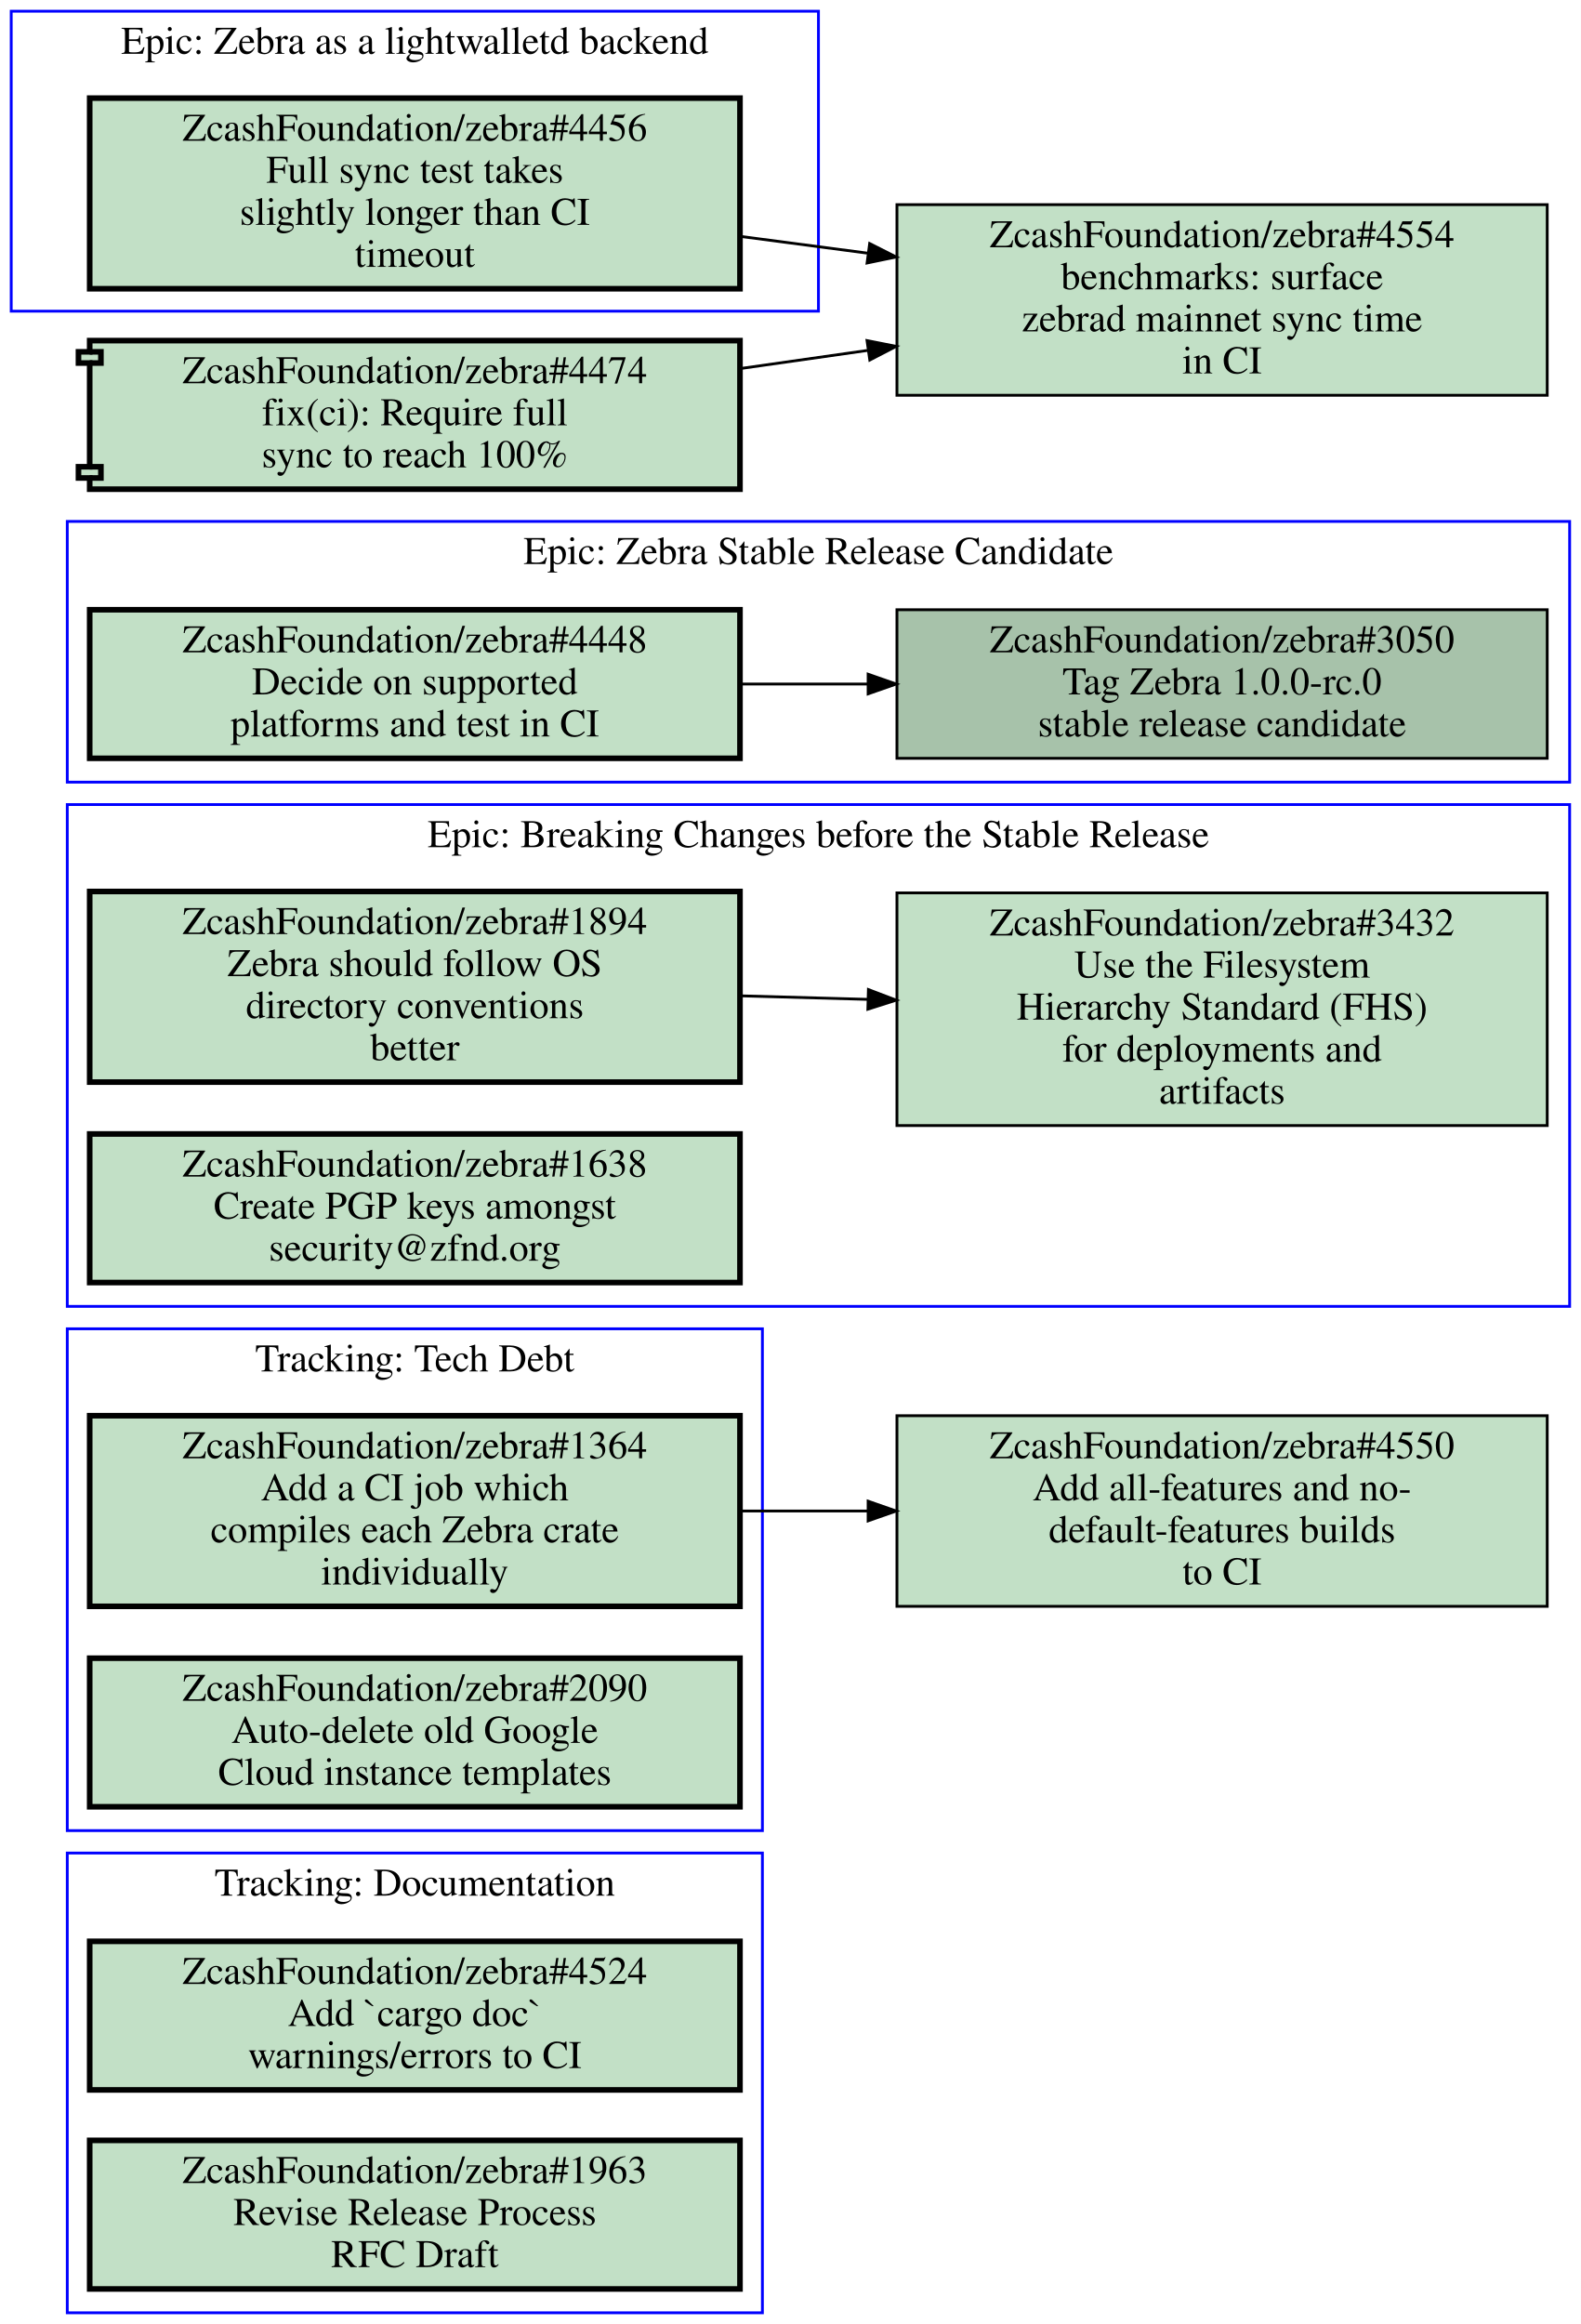
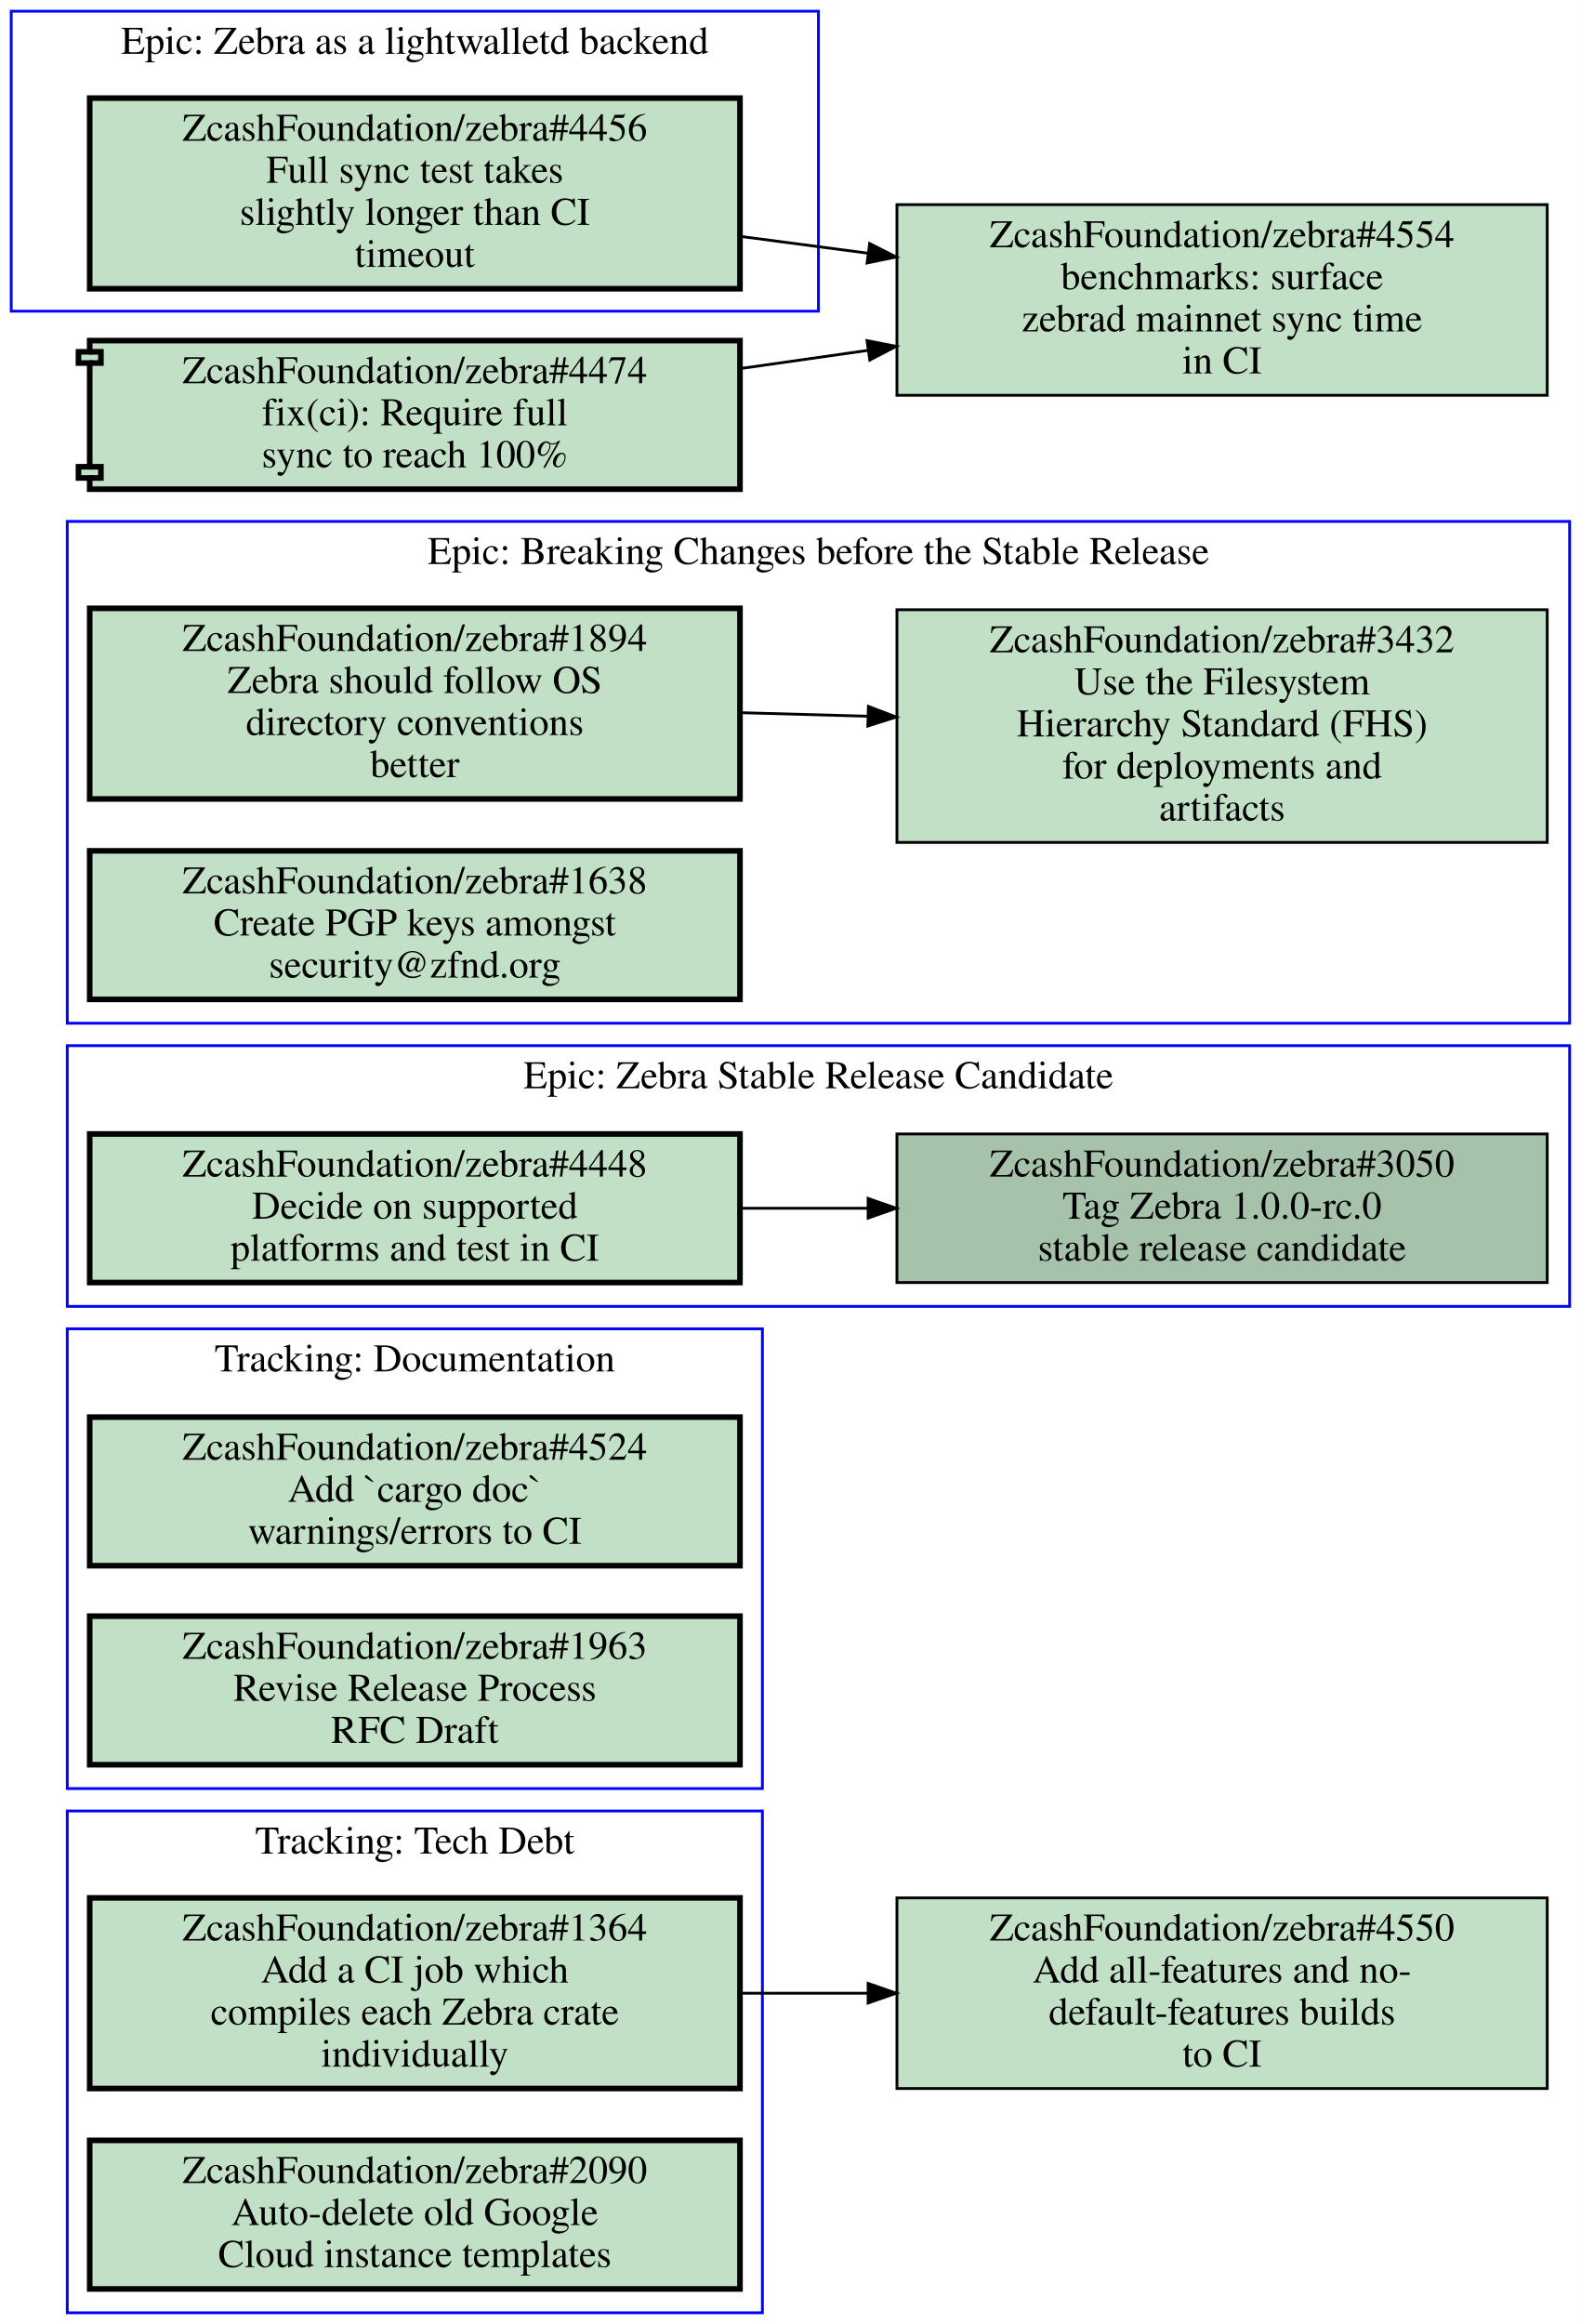
<svg xmlns="http://www.w3.org/2000/svg" xmlns:xlink="http://www.w3.org/1999/xlink" width="564pt" height="829pt" viewBox="0.00 0.00 564.00 829.00">
  <g id="graph0" class="graph" transform="scale(1 1) rotate(0) translate(4 825)">
    <polygon fill="#ffffff" stroke="transparent" points="-4,4 -4,-825 560,-825 560,4 -4,4" />
    <g id="clust1" class="cluster">
-       <polygon fill="none" stroke="#0000ff" points="20,-546 20,-639 556,-639 556,-546 20,-546" />
-       <text text-anchor="middle" x="288" y="-623.8" font-family="Times,serif" font-size="14.00" fill="#000000">Epic: Zebra Stable Release Candidate</text>
+       <polygon fill="none" stroke="#0000ff" points="20,-359 20,-452 556,-452 556,-359 20,-359" />
+       <text text-anchor="middle" x="288" y="-436.8" font-family="Times,serif" font-size="14.00" fill="#000000">Epic: Zebra Stable Release Candidate</text>
    </g>
    <g id="clust2" class="cluster">
-       <polygon fill="none" stroke="#0000ff" points="20,-359 20,-538 556,-538 556,-359 20,-359" />
-       <text text-anchor="middle" x="288" y="-522.8" font-family="Times,serif" font-size="14.00" fill="#000000">Epic: Breaking Changes before the Stable Release</text>
+       <polygon fill="none" stroke="#0000ff" points="20,-460 20,-639 556,-639 556,-460 20,-460" />
+       <text text-anchor="middle" x="288" y="-623.8" font-family="Times,serif" font-size="14.00" fill="#000000">Epic: Breaking Changes before the Stable Release</text>
    </g>
    <g id="clust3" class="cluster">
-       <polygon fill="none" stroke="#0000ff" points="20,0 20,-164 268,-164 268,0 20,0" />
-       <text text-anchor="middle" x="144" y="-148.8" font-family="Times,serif" font-size="14.00" fill="#000000">Tracking: Documentation</text>
-     </g>
-     <g id="clust4" class="cluster">
      <polygon fill="none" stroke="#0000ff" points="0,-714 0,-821 288,-821 288,-714 0,-714" />
      <text text-anchor="middle" x="144" y="-805.8" font-family="Times,serif" font-size="14.00" fill="#000000">Epic: Zebra as a lightwalletd backend</text>
    </g>
+     <g id="clust4" class="cluster">
+       <polygon fill="none" stroke="#0000ff" points="20,0 20,-179 268,-179 268,0 20,0" />
+       <text text-anchor="middle" x="144" y="-163.8" font-family="Times,serif" font-size="14.00" fill="#000000">Tracking: Tech Debt</text>
+     </g>
    <g id="clust5" class="cluster">
-       <polygon fill="none" stroke="#0000ff" points="20,-172 20,-351 268,-351 268,-172 20,-172" />
-       <text text-anchor="middle" x="144" y="-335.8" font-family="Times,serif" font-size="14.00" fill="#000000">Tracking: Tech Debt</text>
+       <polygon fill="none" stroke="#0000ff" points="20,-187 20,-351 268,-351 268,-187 20,-187" />
+       <text text-anchor="middle" x="144" y="-335.8" font-family="Times,serif" font-size="14.00" fill="#000000">Tracking: Documentation</text>
    </g>
    <g id="node1" class="node open">
      <g id="a_node1">
        <a xlink:href="https://github.com/ZcashFoundation/zebra/issues/3050" xlink:title="ZcashFoundation/zebra#3050&#10;Tag Zebra 1.0.0-rc.0&#10;stable release candidate" target="_blank">
-           <polygon fill="#a7c2aa" stroke="#000000" points="548,-607.5 316,-607.5 316,-554.5 548,-554.5 548,-607.5" />
-           <text text-anchor="middle" x="432" y="-592.3" font-family="Times,serif" font-size="14.00" fill="#000000">ZcashFoundation/zebra#3050</text>
-           <text text-anchor="middle" x="432" y="-577.3" font-family="Times,serif" font-size="14.00" fill="#000000">Tag Zebra 1.0.0-rc.0</text>
-           <text text-anchor="middle" x="432" y="-562.3" font-family="Times,serif" font-size="14.00" fill="#000000">stable release candidate</text>
+           <polygon fill="#a7c2aa" stroke="#000000" points="548,-420.5 316,-420.5 316,-367.5 548,-367.5 548,-420.5" />
+           <text text-anchor="middle" x="432" y="-405.3" font-family="Times,serif" font-size="14.00" fill="#000000">ZcashFoundation/zebra#3050</text>
+           <text text-anchor="middle" x="432" y="-390.3" font-family="Times,serif" font-size="14.00" fill="#000000">Tag Zebra 1.0.0-rc.0</text>
+           <text text-anchor="middle" x="432" y="-375.3" font-family="Times,serif" font-size="14.00" fill="#000000">stable release candidate</text>
        </a>
      </g>
    </g>
    <g id="node2" class="node open">
      <g id="a_node2">
        <a xlink:href="https://github.com/ZcashFoundation/zebra/issues/4448" xlink:title="ZcashFoundation/zebra#4448&#10;Decide on supported&#10;platforms and test in CI" target="_blank">
-           <polygon fill="#c2e0c6" stroke="#000000" stroke-width="2" points="260,-607.5 28,-607.5 28,-554.5 260,-554.5 260,-607.5" />
-           <text text-anchor="middle" x="144" y="-592.3" font-family="Times,serif" font-size="14.00" fill="#000000">ZcashFoundation/zebra#4448</text>
-           <text text-anchor="middle" x="144" y="-577.3" font-family="Times,serif" font-size="14.00" fill="#000000">Decide on supported</text>
-           <text text-anchor="middle" x="144" y="-562.3" font-family="Times,serif" font-size="14.00" fill="#000000">platforms and test in CI</text>
+           <polygon fill="#c2e0c6" stroke="#000000" stroke-width="2" points="260,-420.5 28,-420.5 28,-367.5 260,-367.5 260,-420.5" />
+           <text text-anchor="middle" x="144" y="-405.3" font-family="Times,serif" font-size="14.00" fill="#000000">ZcashFoundation/zebra#4448</text>
+           <text text-anchor="middle" x="144" y="-390.3" font-family="Times,serif" font-size="14.00" fill="#000000">Decide on supported</text>
+           <text text-anchor="middle" x="144" y="-375.3" font-family="Times,serif" font-size="14.00" fill="#000000">platforms and test in CI</text>
        </a>
      </g>
    </g>
    <g id="edge1" class="edge">
-       <path fill="none" stroke="#000000" d="M260.31,-581C275.15,-581 290.4,-581 305.39,-581" />
-       <polygon fill="#000000" stroke="#000000" points="305.72,-584.5 315.72,-581 305.72,-577.5 305.72,-584.5" />
+       <path fill="none" stroke="#000000" d="M260.31,-394C275.15,-394 290.4,-394 305.39,-394" />
+       <polygon fill="#000000" stroke="#000000" points="305.72,-397.5 315.72,-394 305.72,-390.5 305.72,-397.5" />
    </g>
    <g id="node3" class="node open">
      <g id="a_node3">
        <a xlink:href="https://github.com/ZcashFoundation/zebra/issues/1894" xlink:title="ZcashFoundation/zebra#1894&#10;Zebra should follow OS&#10;directory conventions&#10;better" target="_blank">
-           <polygon fill="#c2e0c6" stroke="#000000" stroke-width="2" points="260,-507 28,-507 28,-439 260,-439 260,-507" />
-           <text text-anchor="middle" x="144" y="-491.8" font-family="Times,serif" font-size="14.00" fill="#000000">ZcashFoundation/zebra#1894</text>
-           <text text-anchor="middle" x="144" y="-476.8" font-family="Times,serif" font-size="14.00" fill="#000000">Zebra should follow OS</text>
-           <text text-anchor="middle" x="144" y="-461.8" font-family="Times,serif" font-size="14.00" fill="#000000">directory conventions</text>
-           <text text-anchor="middle" x="144" y="-446.8" font-family="Times,serif" font-size="14.00" fill="#000000">better</text>
+           <polygon fill="#c2e0c6" stroke="#000000" stroke-width="2" points="260,-608 28,-608 28,-540 260,-540 260,-608" />
+           <text text-anchor="middle" x="144" y="-592.8" font-family="Times,serif" font-size="14.00" fill="#000000">ZcashFoundation/zebra#1894</text>
+           <text text-anchor="middle" x="144" y="-577.8" font-family="Times,serif" font-size="14.00" fill="#000000">Zebra should follow OS</text>
+           <text text-anchor="middle" x="144" y="-562.8" font-family="Times,serif" font-size="14.00" fill="#000000">directory conventions</text>
+           <text text-anchor="middle" x="144" y="-547.8" font-family="Times,serif" font-size="14.00" fill="#000000">better</text>
        </a>
      </g>
    </g>
    <g id="node4" class="node open">
      <g id="a_node4">
        <a xlink:href="https://github.com/ZcashFoundation/zebra/issues/3432" xlink:title="ZcashFoundation/zebra#3432&#10;Use the Filesystem&#10;Hierarchy Standard (FHS)&#10;for deployments and&#10;artifacts" target="_blank">
-           <polygon fill="#c2e0c6" stroke="#000000" points="548,-506.5 316,-506.5 316,-423.5 548,-423.5 548,-506.5" />
-           <text text-anchor="middle" x="432" y="-491.3" font-family="Times,serif" font-size="14.00" fill="#000000">ZcashFoundation/zebra#3432</text>
-           <text text-anchor="middle" x="432" y="-476.3" font-family="Times,serif" font-size="14.00" fill="#000000">Use the Filesystem</text>
-           <text text-anchor="middle" x="432" y="-461.3" font-family="Times,serif" font-size="14.00" fill="#000000">Hierarchy Standard (FHS)</text>
-           <text text-anchor="middle" x="432" y="-446.3" font-family="Times,serif" font-size="14.00" fill="#000000">for deployments and</text>
-           <text text-anchor="middle" x="432" y="-431.3" font-family="Times,serif" font-size="14.00" fill="#000000">artifacts</text>
+           <polygon fill="#c2e0c6" stroke="#000000" points="548,-607.5 316,-607.5 316,-524.5 548,-524.5 548,-607.5" />
+           <text text-anchor="middle" x="432" y="-592.3" font-family="Times,serif" font-size="14.00" fill="#000000">ZcashFoundation/zebra#3432</text>
+           <text text-anchor="middle" x="432" y="-577.3" font-family="Times,serif" font-size="14.00" fill="#000000">Use the Filesystem</text>
+           <text text-anchor="middle" x="432" y="-562.3" font-family="Times,serif" font-size="14.00" fill="#000000">Hierarchy Standard (FHS)</text>
+           <text text-anchor="middle" x="432" y="-547.3" font-family="Times,serif" font-size="14.00" fill="#000000">for deployments and</text>
+           <text text-anchor="middle" x="432" y="-532.3" font-family="Times,serif" font-size="14.00" fill="#000000">artifacts</text>
        </a>
      </g>
    </g>
    <g id="edge2" class="edge">
-       <path fill="none" stroke="#000000" d="M260.31,-469.77C275.15,-469.36 290.4,-468.93 305.39,-468.52" />
-       <polygon fill="#000000" stroke="#000000" points="305.822,-472.009 315.72,-468.23 305.626,-465.012 305.822,-472.009" />
+       <path fill="none" stroke="#000000" d="M260.31,-570.77C275.15,-570.36 290.4,-569.93 305.39,-569.52" />
+       <polygon fill="#000000" stroke="#000000" points="305.822,-573.009 315.72,-569.23 305.626,-566.012 305.822,-573.009" />
    </g>
    <g id="node5" class="node open">
      <g id="a_node5">
        <a xlink:href="https://github.com/ZcashFoundation/zebra/issues/1638" xlink:title="ZcashFoundation/zebra#1638&#10;Create PGP keys amongst&#10;security@zfnd.org" target="_blank">
-           <polygon fill="#c2e0c6" stroke="#000000" stroke-width="2" points="260,-420.5 28,-420.5 28,-367.5 260,-367.5 260,-420.5" />
-           <text text-anchor="middle" x="144" y="-405.3" font-family="Times,serif" font-size="14.00" fill="#000000">ZcashFoundation/zebra#1638</text>
-           <text text-anchor="middle" x="144" y="-390.3" font-family="Times,serif" font-size="14.00" fill="#000000">Create PGP keys amongst</text>
-           <text text-anchor="middle" x="144" y="-375.3" font-family="Times,serif" font-size="14.00" fill="#000000">security@zfnd.org</text>
+           <polygon fill="#c2e0c6" stroke="#000000" stroke-width="2" points="260,-521.5 28,-521.5 28,-468.5 260,-468.5 260,-521.5" />
+           <text text-anchor="middle" x="144" y="-506.3" font-family="Times,serif" font-size="14.00" fill="#000000">ZcashFoundation/zebra#1638</text>
+           <text text-anchor="middle" x="144" y="-491.3" font-family="Times,serif" font-size="14.00" fill="#000000">Create PGP keys amongst</text>
+           <text text-anchor="middle" x="144" y="-476.3" font-family="Times,serif" font-size="14.00" fill="#000000">security@zfnd.org</text>
        </a>
      </g>
    </g>
    <g id="node6" class="node open">
      <g id="a_node6">
-         <a xlink:href="https://github.com/ZcashFoundation/zebra/issues/4524" xlink:title="ZcashFoundation/zebra#4524&#10;Add `cargo doc`&#10;warnings/errors to CI" target="_blank">
-           <polygon fill="#c2e0c6" stroke="#000000" stroke-width="2" points="260,-132.5 28,-132.5 28,-79.5 260,-79.5 260,-132.5" />
-           <text text-anchor="middle" x="144" y="-117.3" font-family="Times,serif" font-size="14.00" fill="#000000">ZcashFoundation/zebra#4524</text>
-           <text text-anchor="middle" x="144" y="-102.3" font-family="Times,serif" font-size="14.00" fill="#000000">Add `cargo doc`</text>
-           <text text-anchor="middle" x="144" y="-87.3" font-family="Times,serif" font-size="14.00" fill="#000000">warnings/errors to CI</text>
-         </a>
-       </g>
-     </g>
-     <g id="node7" class="node open">
-       <g id="a_node7">
-         <a xlink:href="https://github.com/ZcashFoundation/zebra/issues/1963" xlink:title="ZcashFoundation/zebra#1963&#10;Revise Release Process&#10;RFC Draft" target="_blank">
-           <polygon fill="#c2e0c6" stroke="#000000" stroke-width="2" points="260,-61.5 28,-61.5 28,-8.5 260,-8.5 260,-61.5" />
-           <text text-anchor="middle" x="144" y="-46.3" font-family="Times,serif" font-size="14.00" fill="#000000">ZcashFoundation/zebra#1963</text>
-           <text text-anchor="middle" x="144" y="-31.3" font-family="Times,serif" font-size="14.00" fill="#000000">Revise Release Process</text>
-           <text text-anchor="middle" x="144" y="-16.3" font-family="Times,serif" font-size="14.00" fill="#000000">RFC Draft</text>
-         </a>
-       </g>
-     </g>
-     <g id="node8" class="node open">
-       <g id="a_node8">
        <a xlink:href="https://github.com/ZcashFoundation/zebra/issues/4456" xlink:title="ZcashFoundation/zebra#4456&#10;Full sync test takes&#10;slightly longer than CI&#10;timeout" target="_blank">
          <polygon fill="#c2e0c6" stroke="#000000" stroke-width="2" points="260,-790 28,-790 28,-722 260,-722 260,-790" />
          <text text-anchor="middle" x="144" y="-774.8" font-family="Times,serif" font-size="14.00" fill="#000000">ZcashFoundation/zebra#4456</text>
          <text text-anchor="middle" x="144" y="-759.8" font-family="Times,serif" font-size="14.00" fill="#000000">Full sync test takes</text>
          <text text-anchor="middle" x="144" y="-744.8" font-family="Times,serif" font-size="14.00" fill="#000000">slightly longer than CI</text>
          <text text-anchor="middle" x="144" y="-729.8" font-family="Times,serif" font-size="14.00" fill="#000000">timeout</text>
        </a>
      </g>
    </g>
    <g id="node12" class="node open">
      <g id="a_node12">
        <a xlink:href="https://github.com/ZcashFoundation/zebra/issues/4554" xlink:title="ZcashFoundation/zebra#4554&#10;benchmarks: surface&#10;zebrad mainnet sync time&#10;in CI" target="_blank">
          <polygon fill="#c2e0c6" stroke="#000000" points="548,-752 316,-752 316,-684 548,-684 548,-752" />
          <text text-anchor="middle" x="432" y="-736.8" font-family="Times,serif" font-size="14.00" fill="#000000">ZcashFoundation/zebra#4554</text>
          <text text-anchor="middle" x="432" y="-721.8" font-family="Times,serif" font-size="14.00" fill="#000000">benchmarks: surface</text>
          <text text-anchor="middle" x="432" y="-706.8" font-family="Times,serif" font-size="14.00" fill="#000000">zebrad mainnet sync time</text>
          <text text-anchor="middle" x="432" y="-691.8" font-family="Times,serif" font-size="14.00" fill="#000000">in CI</text>
        </a>
      </g>
    </g>
    <g id="edge4" class="edge">
      <path fill="none" stroke="#000000" d="M260.31,-740.65C275.15,-738.7 290.4,-736.68 305.39,-734.71" />
      <polygon fill="#000000" stroke="#000000" points="306.267,-738.124 315.72,-733.34 305.347,-731.185 306.267,-738.124" />
    </g>
-     <g id="node9" class="node open">
-       <g id="a_node9">
+     <g id="node7" class="node open">
+       <g id="a_node7">
        <a xlink:href="https://github.com/ZcashFoundation/zebra/issues/1364" xlink:title="ZcashFoundation/zebra#1364&#10;Add a CI job which&#10;compiles each Zebra crate&#10;individually" target="_blank">
-           <polygon fill="#c2e0c6" stroke="#000000" stroke-width="2" points="260,-320 28,-320 28,-252 260,-252 260,-320" />
-           <text text-anchor="middle" x="144" y="-304.8" font-family="Times,serif" font-size="14.00" fill="#000000">ZcashFoundation/zebra#1364</text>
-           <text text-anchor="middle" x="144" y="-289.8" font-family="Times,serif" font-size="14.00" fill="#000000">Add a CI job which</text>
-           <text text-anchor="middle" x="144" y="-274.8" font-family="Times,serif" font-size="14.00" fill="#000000">compiles each Zebra crate</text>
-           <text text-anchor="middle" x="144" y="-259.8" font-family="Times,serif" font-size="14.00" fill="#000000">individually</text>
+           <polygon fill="#c2e0c6" stroke="#000000" stroke-width="2" points="260,-148 28,-148 28,-80 260,-80 260,-148" />
+           <text text-anchor="middle" x="144" y="-132.8" font-family="Times,serif" font-size="14.00" fill="#000000">ZcashFoundation/zebra#1364</text>
+           <text text-anchor="middle" x="144" y="-117.8" font-family="Times,serif" font-size="14.00" fill="#000000">Add a CI job which</text>
+           <text text-anchor="middle" x="144" y="-102.8" font-family="Times,serif" font-size="14.00" fill="#000000">compiles each Zebra crate</text>
+           <text text-anchor="middle" x="144" y="-87.8" font-family="Times,serif" font-size="14.00" fill="#000000">individually</text>
        </a>
      </g>
    </g>
    <g id="node11" class="node open">
      <g id="a_node11">
        <a xlink:href="https://github.com/ZcashFoundation/zebra/issues/4550" xlink:title="ZcashFoundation/zebra#4550&#10;Add all-features and no-&#10;default-features builds&#10;to CI" target="_blank">
-           <polygon fill="#c2e0c6" stroke="#000000" points="548,-320 316,-320 316,-252 548,-252 548,-320" />
-           <text text-anchor="middle" x="432" y="-304.8" font-family="Times,serif" font-size="14.00" fill="#000000">ZcashFoundation/zebra#4550</text>
-           <text text-anchor="middle" x="432" y="-289.8" font-family="Times,serif" font-size="14.00" fill="#000000">Add all-features and no-</text>
-           <text text-anchor="middle" x="432" y="-274.8" font-family="Times,serif" font-size="14.00" fill="#000000">default-features builds</text>
-           <text text-anchor="middle" x="432" y="-259.8" font-family="Times,serif" font-size="14.00" fill="#000000">to CI</text>
+           <polygon fill="#c2e0c6" stroke="#000000" points="548,-148 316,-148 316,-80 548,-80 548,-148" />
+           <text text-anchor="middle" x="432" y="-132.8" font-family="Times,serif" font-size="14.00" fill="#000000">ZcashFoundation/zebra#4550</text>
+           <text text-anchor="middle" x="432" y="-117.8" font-family="Times,serif" font-size="14.00" fill="#000000">Add all-features and no-</text>
+           <text text-anchor="middle" x="432" y="-102.8" font-family="Times,serif" font-size="14.00" fill="#000000">default-features builds</text>
+           <text text-anchor="middle" x="432" y="-87.8" font-family="Times,serif" font-size="14.00" fill="#000000">to CI</text>
        </a>
      </g>
    </g>
    <g id="edge3" class="edge">
-       <path fill="none" stroke="#000000" d="M260.31,-286C275.15,-286 290.4,-286 305.39,-286" />
-       <polygon fill="#000000" stroke="#000000" points="305.72,-289.5 315.72,-286 305.72,-282.5 305.72,-289.5" />
+       <path fill="none" stroke="#000000" d="M260.31,-114C275.15,-114 290.4,-114 305.39,-114" />
+       <polygon fill="#000000" stroke="#000000" points="305.72,-117.5 315.72,-114 305.72,-110.5 305.72,-117.5" />
+     </g>
+     <g id="node8" class="node open">
+       <g id="a_node8">
+         <a xlink:href="https://github.com/ZcashFoundation/zebra/issues/2090" xlink:title="ZcashFoundation/zebra#2090&#10;Auto-delete old Google&#10;Cloud instance templates" target="_blank">
+           <polygon fill="#c2e0c6" stroke="#000000" stroke-width="2" points="260,-61.5 28,-61.5 28,-8.5 260,-8.5 260,-61.5" />
+           <text text-anchor="middle" x="144" y="-46.3" font-family="Times,serif" font-size="14.00" fill="#000000">ZcashFoundation/zebra#2090</text>
+           <text text-anchor="middle" x="144" y="-31.3" font-family="Times,serif" font-size="14.00" fill="#000000">Auto-delete old Google</text>
+           <text text-anchor="middle" x="144" y="-16.3" font-family="Times,serif" font-size="14.00" fill="#000000">Cloud instance templates</text>
+         </a>
+       </g>
+     </g>
+     <g id="node9" class="node open">
+       <g id="a_node9">
+         <a xlink:href="https://github.com/ZcashFoundation/zebra/issues/4524" xlink:title="ZcashFoundation/zebra#4524&#10;Add `cargo doc`&#10;warnings/errors to CI" target="_blank">
+           <polygon fill="#c2e0c6" stroke="#000000" stroke-width="2" points="260,-319.5 28,-319.5 28,-266.5 260,-266.5 260,-319.5" />
+           <text text-anchor="middle" x="144" y="-304.3" font-family="Times,serif" font-size="14.00" fill="#000000">ZcashFoundation/zebra#4524</text>
+           <text text-anchor="middle" x="144" y="-289.3" font-family="Times,serif" font-size="14.00" fill="#000000">Add `cargo doc`</text>
+           <text text-anchor="middle" x="144" y="-274.3" font-family="Times,serif" font-size="14.00" fill="#000000">warnings/errors to CI</text>
+         </a>
+       </g>
    </g>
    <g id="node10" class="node open">
      <g id="a_node10">
-         <a xlink:href="https://github.com/ZcashFoundation/zebra/issues/2090" xlink:title="ZcashFoundation/zebra#2090&#10;Auto-delete old Google&#10;Cloud instance templates" target="_blank">
-           <polygon fill="#c2e0c6" stroke="#000000" stroke-width="2" points="260,-233.5 28,-233.5 28,-180.5 260,-180.5 260,-233.5" />
-           <text text-anchor="middle" x="144" y="-218.3" font-family="Times,serif" font-size="14.00" fill="#000000">ZcashFoundation/zebra#2090</text>
-           <text text-anchor="middle" x="144" y="-203.3" font-family="Times,serif" font-size="14.00" fill="#000000">Auto-delete old Google</text>
-           <text text-anchor="middle" x="144" y="-188.3" font-family="Times,serif" font-size="14.00" fill="#000000">Cloud instance templates</text>
+         <a xlink:href="https://github.com/ZcashFoundation/zebra/issues/1963" xlink:title="ZcashFoundation/zebra#1963&#10;Revise Release Process&#10;RFC Draft" target="_blank">
+           <polygon fill="#c2e0c6" stroke="#000000" stroke-width="2" points="260,-248.5 28,-248.5 28,-195.5 260,-195.5 260,-248.5" />
+           <text text-anchor="middle" x="144" y="-233.3" font-family="Times,serif" font-size="14.00" fill="#000000">ZcashFoundation/zebra#1963</text>
+           <text text-anchor="middle" x="144" y="-218.3" font-family="Times,serif" font-size="14.00" fill="#000000">Revise Release Process</text>
+           <text text-anchor="middle" x="144" y="-203.3" font-family="Times,serif" font-size="14.00" fill="#000000">RFC Draft</text>
        </a>
      </g>
    </g>
    <g id="node13" class="node open">
      <g id="a_node13">
        <a xlink:href="https://github.com/ZcashFoundation/zebra/pull/4474" xlink:title="ZcashFoundation/zebra#4474&#10;fix(ci): Require full&#10;sync to reach 100%" target="_blank">
          <polygon fill="#c2e0c6" stroke="#000000" stroke-width="2" points="260,-703.5 28,-703.5 28,-699.5 24,-699.5 24,-695.5 28,-695.5 28,-658.5 24,-658.5 24,-654.5 28,-654.5 28,-650.5 260,-650.5 260,-703.5" />
          <polyline fill="none" stroke="#000000" stroke-width="2" points="28,-699.5 32,-699.5 32,-695.5 28,-695.5 " />
          <polyline fill="none" stroke="#000000" stroke-width="2" points="28,-658.5 32,-658.5 32,-654.5 28,-654.5 " />
          <text text-anchor="middle" x="144" y="-688.3" font-family="Times,serif" font-size="14.00" fill="#000000">ZcashFoundation/zebra#4474</text>
          <text text-anchor="middle" x="144" y="-673.3" font-family="Times,serif" font-size="14.00" fill="#000000">fix(ci): Require full</text>
          <text text-anchor="middle" x="144" y="-658.3" font-family="Times,serif" font-size="14.00" fill="#000000">sync to reach 100%</text>
        </a>
      </g>
    </g>
    <g id="edge5" class="edge">
      <path fill="none" stroke="#000000" d="M260.31,-693.56C275.15,-695.67 290.4,-697.84 305.39,-699.98" />
      <polygon fill="#000000" stroke="#000000" points="305.327,-703.506 315.72,-701.45 306.313,-696.576 305.327,-703.506" />
    </g>
  </g>
</svg>
